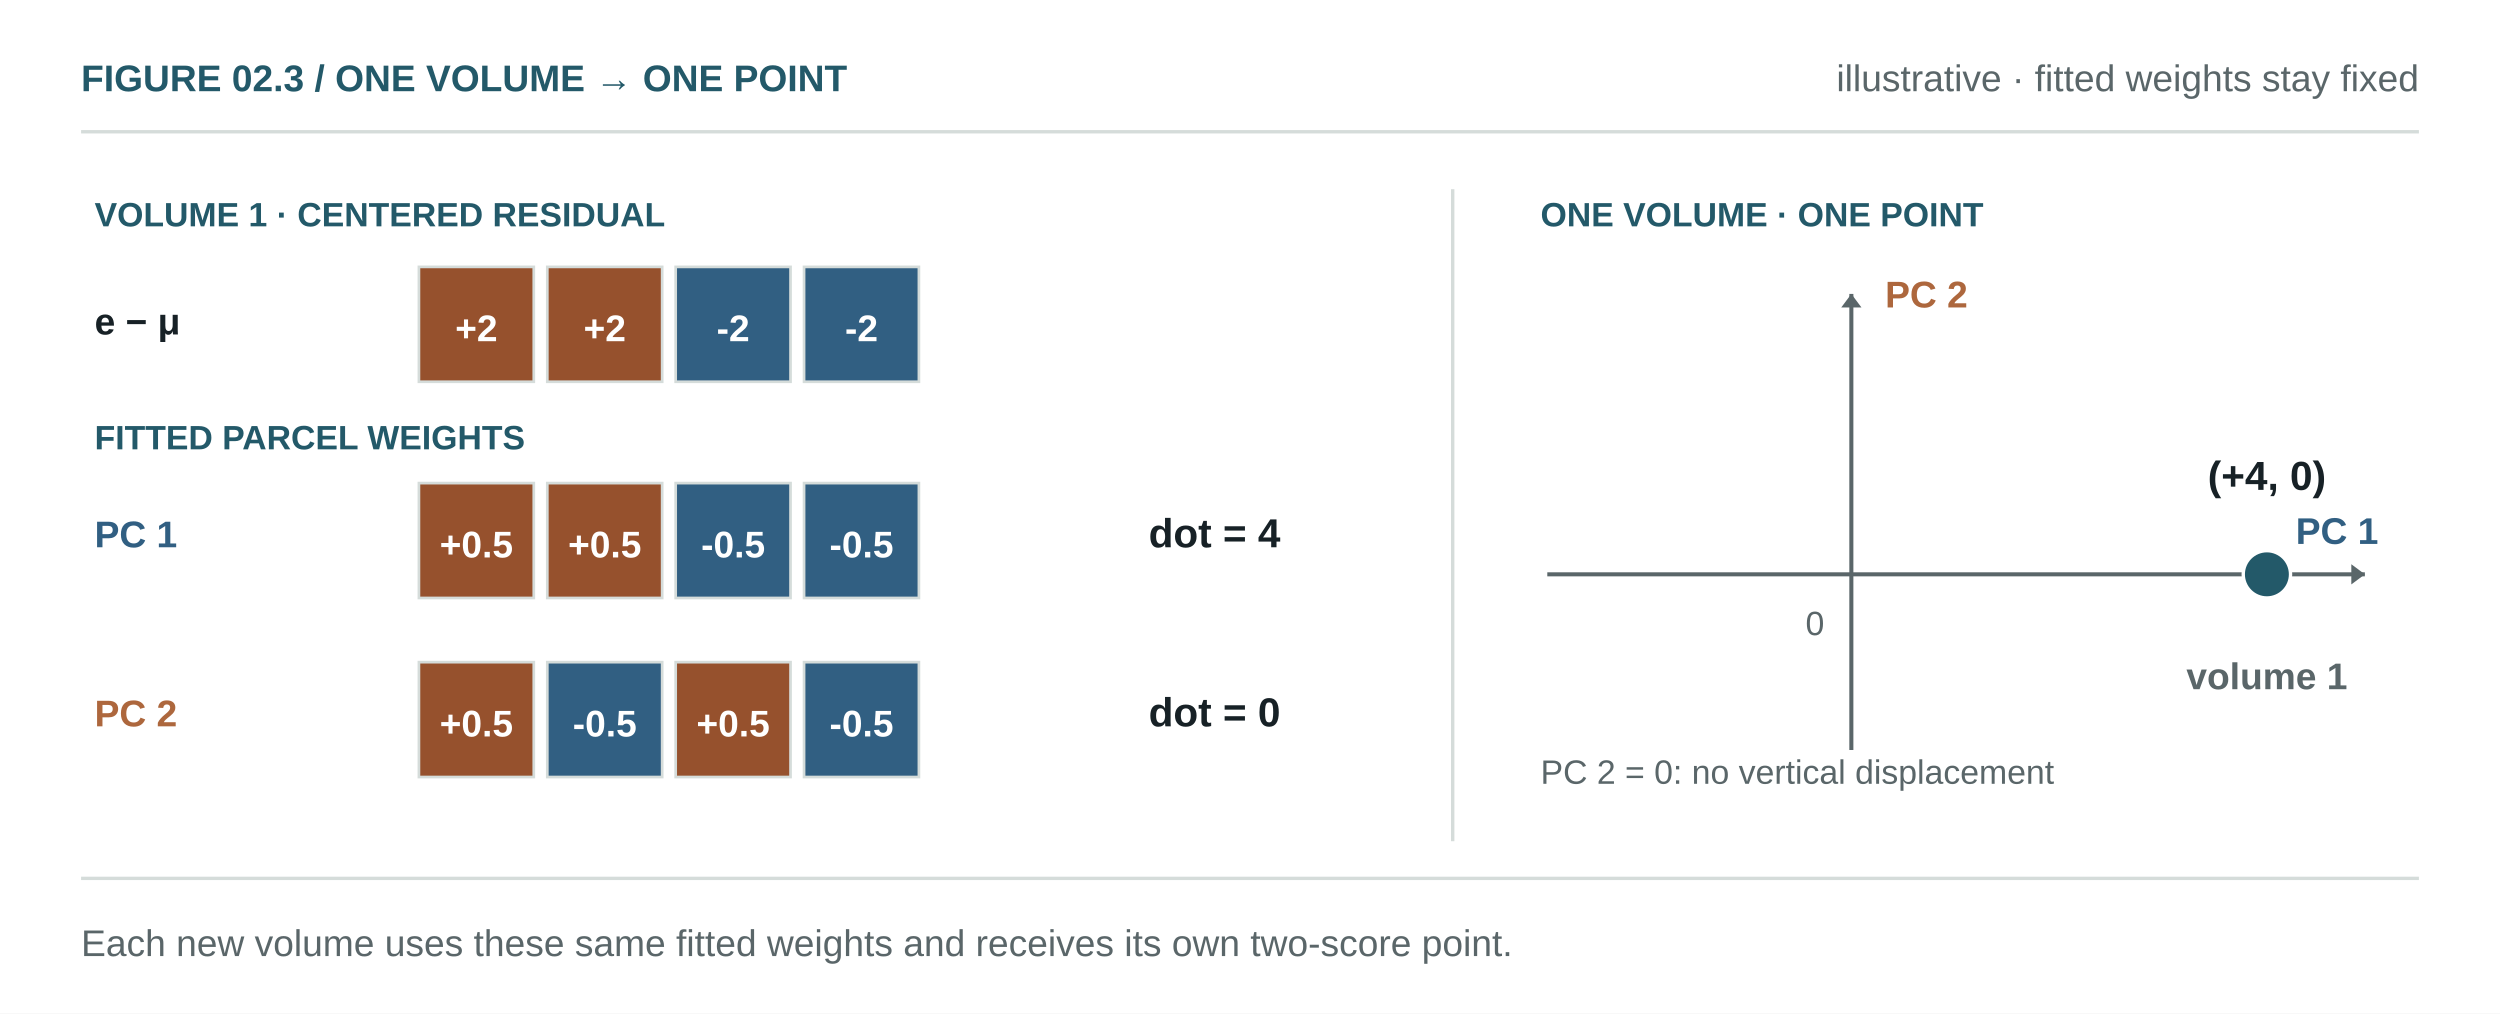
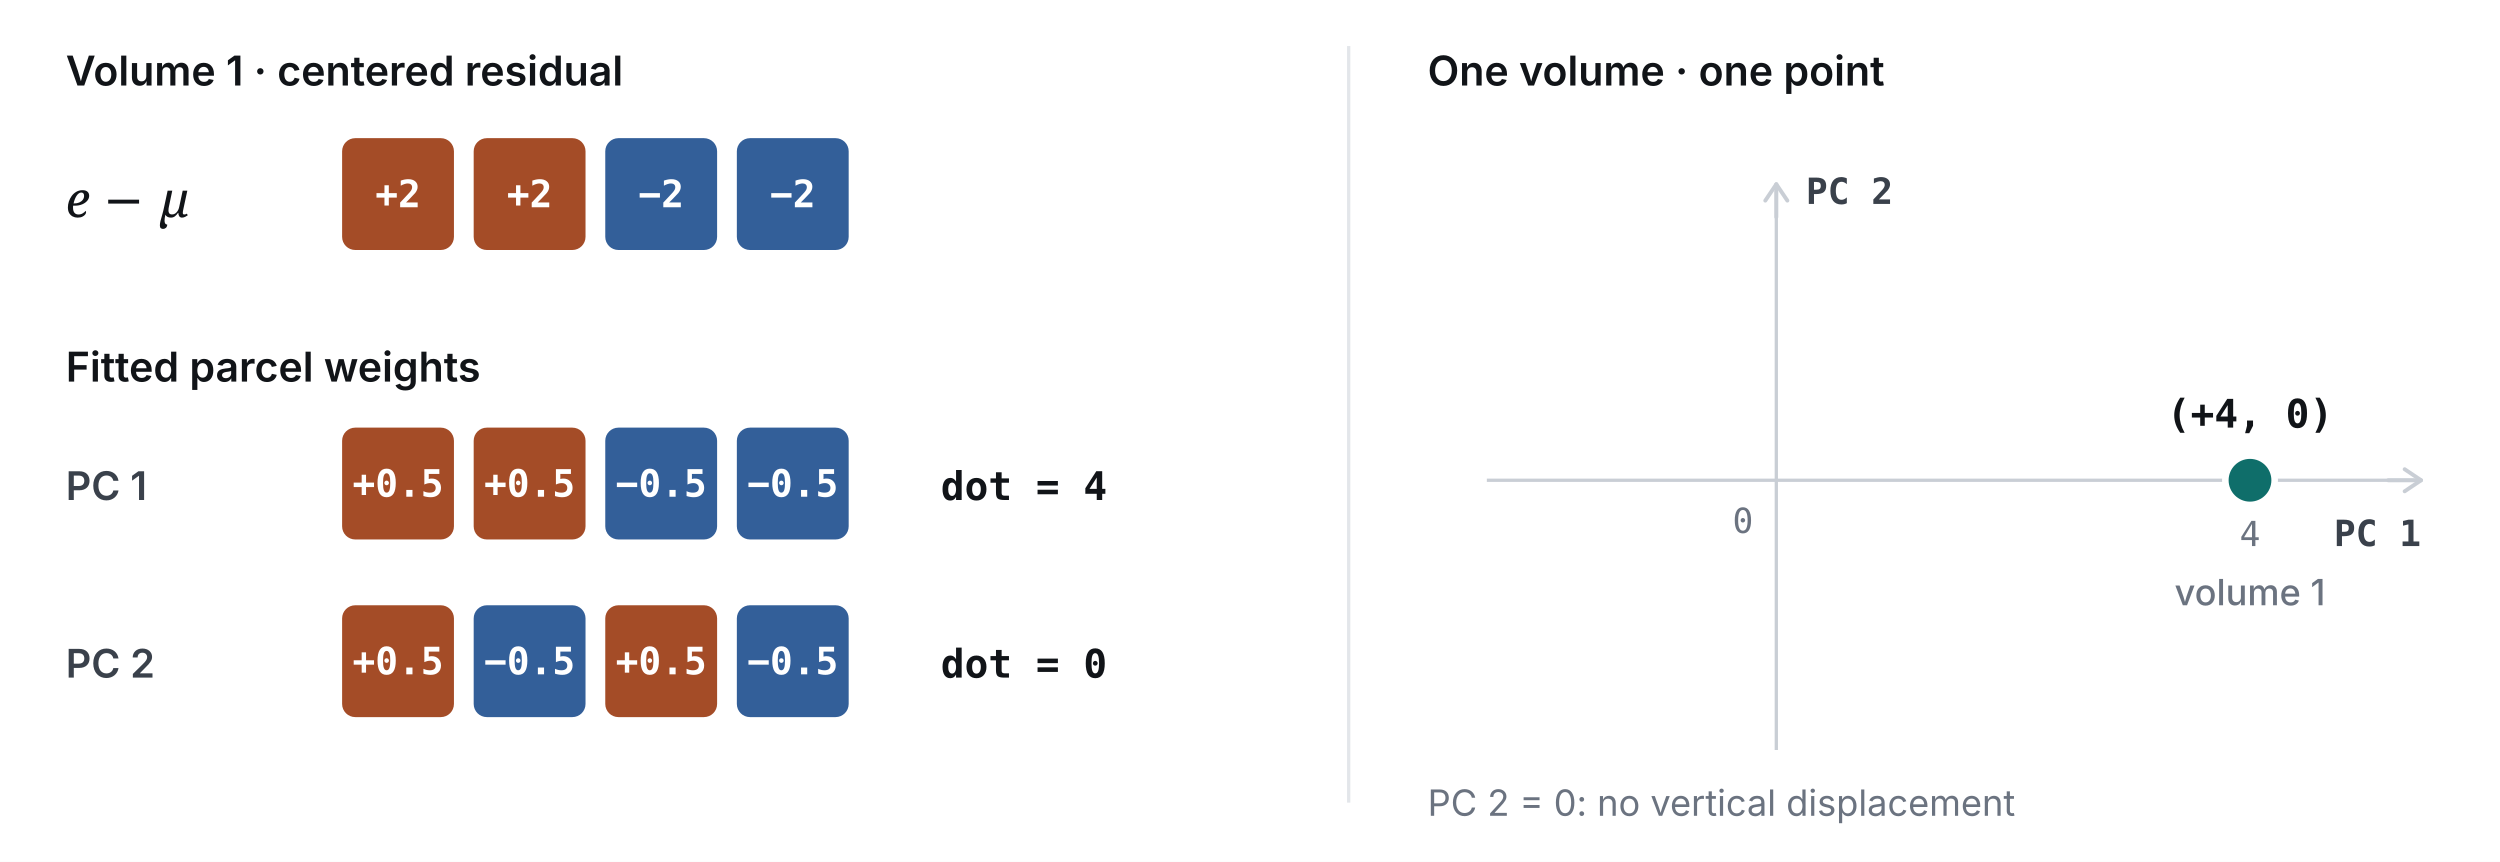
- <svg xmlns="http://www.w3.org/2000/svg" width="740" height="300" viewBox="0 0 740 300" role="img" aria-labelledby="title desc">
-   <rect width="740" height="300" fill="#ffffff" />
-   <text x="24.00" y="27.00" fill="#235969" font-size="11" font-weight="700" text-anchor="start" font-family="-apple-system,BlinkMacSystemFont,Segoe UI,Arial,sans-serif">FIGURE 02.3 / ONE VOLUME → ONE POINT</text>
-   <text x="716.00" y="27.00" fill="#5a6669" font-size="11" font-weight="400" text-anchor="end" font-family="-apple-system,BlinkMacSystemFont,Segoe UI,Arial,sans-serif">illustrative · fitted weights stay fixed</text>
-   <line x1="24.00" y1="39.00" x2="716.00" y2="39.00" stroke="#d5dcda" stroke-width="1" opacity="1" />
-   <text x="28.00" y="67.00" fill="#235969" font-size="10" font-weight="700" text-anchor="start" font-family="-apple-system,BlinkMacSystemFont,Segoe UI,Arial,sans-serif">VOLUME 1 · CENTERED RESIDUAL</text>
-   <text x="28.00" y="99.00" fill="#172126" font-size="11" font-weight="600" text-anchor="start" font-family="-apple-system,BlinkMacSystemFont,Segoe UI,Arial,sans-serif">e − μ</text>
-   <rect x="124.00" y="79.00" width="34.00" height="34.00" fill="#96512d" stroke="#d5dcda" stroke-width="0.8" />
-   <text x="141.00" y="101.00" fill="#ffffff" font-size="11" font-weight="700" text-anchor="middle" font-family="-apple-system,BlinkMacSystemFont,Segoe UI,Arial,sans-serif">+2</text>
-   <rect x="162.00" y="79.00" width="34.00" height="34.00" fill="#96512d" stroke="#d5dcda" stroke-width="0.8" />
-   <text x="179.00" y="101.00" fill="#ffffff" font-size="11" font-weight="700" text-anchor="middle" font-family="-apple-system,BlinkMacSystemFont,Segoe UI,Arial,sans-serif">+2</text>
-   <rect x="200.00" y="79.00" width="34.00" height="34.00" fill="#315f82" stroke="#d5dcda" stroke-width="0.8" />
-   <text x="217.00" y="101.00" fill="#ffffff" font-size="11" font-weight="700" text-anchor="middle" font-family="-apple-system,BlinkMacSystemFont,Segoe UI,Arial,sans-serif">-2</text>
-   <rect x="238.00" y="79.00" width="34.00" height="34.00" fill="#315f82" stroke="#d5dcda" stroke-width="0.8" />
-   <text x="255.00" y="101.00" fill="#ffffff" font-size="11" font-weight="700" text-anchor="middle" font-family="-apple-system,BlinkMacSystemFont,Segoe UI,Arial,sans-serif">-2</text>
-   <text x="28.00" y="133.00" fill="#235969" font-size="10" font-weight="700" text-anchor="start" font-family="-apple-system,BlinkMacSystemFont,Segoe UI,Arial,sans-serif">FITTED PARCEL WEIGHTS</text>
-   <text x="28.00" y="162.00" fill="#315f82" font-size="11" font-weight="700" text-anchor="start" font-family="-apple-system,BlinkMacSystemFont,Segoe UI,Arial,sans-serif">PC 1</text>
-   <rect x="124.00" y="143.00" width="34.00" height="34.00" fill="#96512d" stroke="#d5dcda" stroke-width="0.8" />
-   <text x="141.00" y="165.00" fill="#ffffff" font-size="11" font-weight="700" text-anchor="middle" font-family="-apple-system,BlinkMacSystemFont,Segoe UI,Arial,sans-serif">+0.5</text>
-   <rect x="162.00" y="143.00" width="34.00" height="34.00" fill="#96512d" stroke="#d5dcda" stroke-width="0.8" />
-   <text x="179.00" y="165.00" fill="#ffffff" font-size="11" font-weight="700" text-anchor="middle" font-family="-apple-system,BlinkMacSystemFont,Segoe UI,Arial,sans-serif">+0.5</text>
-   <rect x="200.00" y="143.00" width="34.00" height="34.00" fill="#315f82" stroke="#d5dcda" stroke-width="0.8" />
-   <text x="217.00" y="165.00" fill="#ffffff" font-size="11" font-weight="700" text-anchor="middle" font-family="-apple-system,BlinkMacSystemFont,Segoe UI,Arial,sans-serif">-0.5</text>
-   <rect x="238.00" y="143.00" width="34.00" height="34.00" fill="#315f82" stroke="#d5dcda" stroke-width="0.8" />
-   <text x="255.00" y="165.00" fill="#ffffff" font-size="11" font-weight="700" text-anchor="middle" font-family="-apple-system,BlinkMacSystemFont,Segoe UI,Arial,sans-serif">-0.5</text>
-   <text x="340.00" y="162.00" fill="#172126" font-size="12" font-weight="700" text-anchor="start" font-family="-apple-system,BlinkMacSystemFont,Segoe UI,Arial,sans-serif">dot = 4</text>
-   <text x="28.00" y="215.00" fill="#ad673d" font-size="11" font-weight="700" text-anchor="start" font-family="-apple-system,BlinkMacSystemFont,Segoe UI,Arial,sans-serif">PC 2</text>
-   <rect x="124.00" y="196.00" width="34.00" height="34.00" fill="#96512d" stroke="#d5dcda" stroke-width="0.8" />
-   <text x="141.00" y="218.00" fill="#ffffff" font-size="11" font-weight="700" text-anchor="middle" font-family="-apple-system,BlinkMacSystemFont,Segoe UI,Arial,sans-serif">+0.5</text>
-   <rect x="162.00" y="196.00" width="34.00" height="34.00" fill="#315f82" stroke="#d5dcda" stroke-width="0.8" />
-   <text x="179.00" y="218.00" fill="#ffffff" font-size="11" font-weight="700" text-anchor="middle" font-family="-apple-system,BlinkMacSystemFont,Segoe UI,Arial,sans-serif">-0.5</text>
-   <rect x="200.00" y="196.00" width="34.00" height="34.00" fill="#96512d" stroke="#d5dcda" stroke-width="0.8" />
-   <text x="217.00" y="218.00" fill="#ffffff" font-size="11" font-weight="700" text-anchor="middle" font-family="-apple-system,BlinkMacSystemFont,Segoe UI,Arial,sans-serif">+0.5</text>
-   <rect x="238.00" y="196.00" width="34.00" height="34.00" fill="#315f82" stroke="#d5dcda" stroke-width="0.8" />
-   <text x="255.00" y="218.00" fill="#ffffff" font-size="11" font-weight="700" text-anchor="middle" font-family="-apple-system,BlinkMacSystemFont,Segoe UI,Arial,sans-serif">-0.5</text>
-   <text x="340.00" y="215.00" fill="#172126" font-size="12" font-weight="700" text-anchor="start" font-family="-apple-system,BlinkMacSystemFont,Segoe UI,Arial,sans-serif">dot = 0</text>
-   <line x1="430.00" y1="56.00" x2="430.00" y2="249.00" stroke="#d5dcda" stroke-width="1" opacity="1" />
-   <text x="456.00" y="67.00" fill="#235969" font-size="10" font-weight="700" text-anchor="start" font-family="-apple-system,BlinkMacSystemFont,Segoe UI,Arial,sans-serif">ONE VOLUME · ONE POINT</text>
-   <line x1="458.00" y1="170.00" x2="700.00" y2="170.00" stroke="#5a6669" stroke-width="1.2" opacity="1" />
-   <polygon points="700.00,170.00 695.99,172.99 695.99,167.01" fill="#5a6669" />
-   <line x1="548.00" y1="222.00" x2="548.00" y2="87.00" stroke="#5a6669" stroke-width="1.2" opacity="1" />
-   <polygon points="548.00,87.00 550.99,91.01 545.01,91.01" fill="#5a6669" />
-   <text x="704.00" y="161.00" fill="#315f82" font-size="11" font-weight="700" text-anchor="end" font-family="-apple-system,BlinkMacSystemFont,Segoe UI,Arial,sans-serif">PC 1</text>
-   <text x="558.00" y="91.00" fill="#ad673d" font-size="11" font-weight="700" text-anchor="start" font-family="-apple-system,BlinkMacSystemFont,Segoe UI,Arial,sans-serif">PC 2</text>
-   <text x="540.00" y="188.00" fill="#5a6669" font-size="10" font-weight="400" text-anchor="end" font-family="-apple-system,BlinkMacSystemFont,Segoe UI,Arial,sans-serif">0</text>
-   <line x1="671.00" y1="164.00" x2="671.00" y2="176.00" stroke="#235969" stroke-width="1.2" opacity="1" />
-   <circle cx="671.00" cy="170.00" r="7.00" fill="#235969" stroke="#ffffff" stroke-width="1" />
-   <text x="671.00" y="145.00" fill="#172126" font-size="12" font-weight="700" text-anchor="middle" font-family="-apple-system,BlinkMacSystemFont,Segoe UI,Arial,sans-serif">(+4, 0)</text>
-   <text x="671.00" y="204.00" fill="#5a6669" font-size="11" font-weight="600" text-anchor="middle" font-family="-apple-system,BlinkMacSystemFont,Segoe UI,Arial,sans-serif">volume 1</text>
-   <text x="456.00" y="232.00" fill="#5a6669" font-size="10" font-weight="400" text-anchor="start" font-family="-apple-system,BlinkMacSystemFont,Segoe UI,Arial,sans-serif">PC 2 = 0: no vertical displacement</text>
-   <line x1="24.00" y1="260.00" x2="716.00" y2="260.00" stroke="#d5dcda" stroke-width="1" opacity="1" />
-   <text x="24.00" y="283.00" fill="#5a6669" font-size="11" font-weight="400" text-anchor="start" font-family="-apple-system,BlinkMacSystemFont,Segoe UI,Arial,sans-serif">Each new volume uses these same fitted weights and receives its own two-score point.</text>
+ <svg xmlns="http://www.w3.org/2000/svg" width="760" height="262" viewBox="0 0 760 262" role="img" aria-labelledby="title desc" font-family="-apple-system,BlinkMacSystemFont,'Segoe UI',Inter,Roboto,Helvetica,Arial,sans-serif">
+   <rect width="760" height="262" fill="#ffffff" />
+   <text x="20.00" y="26.00" fill="#111418" font-size="12.5" font-weight="600" text-anchor="start">Volume 1 · centered residual</text>
+   <text x="20.00" y="66.00" fill="#111418" font-size="15" font-weight="400" text-anchor="start" font-family="Charter,'Bitstream Charter','Iowan Old Style',Georgia,serif" font-style="italic">e − μ</text>
+   <rect x="104.00" y="42.00" width="34.00" height="34.00" fill="#a44c27" rx="4" />
+   <text x="121.00" y="63.00" fill="#ffffff" font-size="11.5" font-weight="600" text-anchor="middle" font-family="'SF Mono',ui-monospace,SFMono-Regular,Menlo,Consolas,monospace">+2</text>
+   <rect x="144.00" y="42.00" width="34.00" height="34.00" fill="#a44c27" rx="4" />
+   <text x="161.00" y="63.00" fill="#ffffff" font-size="11.5" font-weight="600" text-anchor="middle" font-family="'SF Mono',ui-monospace,SFMono-Regular,Menlo,Consolas,monospace">+2</text>
+   <rect x="184.00" y="42.00" width="34.00" height="34.00" fill="#335f99" rx="4" />
+   <text x="201.00" y="63.00" fill="#ffffff" font-size="11.5" font-weight="600" text-anchor="middle" font-family="'SF Mono',ui-monospace,SFMono-Regular,Menlo,Consolas,monospace">−2</text>
+   <rect x="224.00" y="42.00" width="34.00" height="34.00" fill="#335f99" rx="4" />
+   <text x="241.00" y="63.00" fill="#ffffff" font-size="11.5" font-weight="600" text-anchor="middle" font-family="'SF Mono',ui-monospace,SFMono-Regular,Menlo,Consolas,monospace">−2</text>
+   <text x="20.00" y="116.00" fill="#111418" font-size="12.5" font-weight="600" text-anchor="start">Fitted parcel weights</text>
+   <text x="20.00" y="152.00" fill="#3a414b" font-size="12" font-weight="600" text-anchor="start">PC 1</text>
+   <rect x="104.00" y="130.00" width="34.00" height="34.00" fill="#a44c27" rx="4" />
+   <text x="121.00" y="151.00" fill="#ffffff" font-size="11.5" font-weight="600" text-anchor="middle" font-family="'SF Mono',ui-monospace,SFMono-Regular,Menlo,Consolas,monospace">+0.5</text>
+   <rect x="144.00" y="130.00" width="34.00" height="34.00" fill="#a44c27" rx="4" />
+   <text x="161.00" y="151.00" fill="#ffffff" font-size="11.5" font-weight="600" text-anchor="middle" font-family="'SF Mono',ui-monospace,SFMono-Regular,Menlo,Consolas,monospace">+0.5</text>
+   <rect x="184.00" y="130.00" width="34.00" height="34.00" fill="#335f99" rx="4" />
+   <text x="201.00" y="151.00" fill="#ffffff" font-size="11.5" font-weight="600" text-anchor="middle" font-family="'SF Mono',ui-monospace,SFMono-Regular,Menlo,Consolas,monospace">−0.5</text>
+   <rect x="224.00" y="130.00" width="34.00" height="34.00" fill="#335f99" rx="4" />
+   <text x="241.00" y="151.00" fill="#ffffff" font-size="11.5" font-weight="600" text-anchor="middle" font-family="'SF Mono',ui-monospace,SFMono-Regular,Menlo,Consolas,monospace">−0.5</text>
+   <text x="286.00" y="152.00" fill="#111418" font-size="12" font-weight="600" text-anchor="start" font-family="'SF Mono',ui-monospace,SFMono-Regular,Menlo,Consolas,monospace">dot = 4</text>
+   <text x="20.00" y="206.00" fill="#3a414b" font-size="12" font-weight="600" text-anchor="start">PC 2</text>
+   <rect x="104.00" y="184.00" width="34.00" height="34.00" fill="#a44c27" rx="4" />
+   <text x="121.00" y="205.00" fill="#ffffff" font-size="11.5" font-weight="600" text-anchor="middle" font-family="'SF Mono',ui-monospace,SFMono-Regular,Menlo,Consolas,monospace">+0.5</text>
+   <rect x="144.00" y="184.00" width="34.00" height="34.00" fill="#335f99" rx="4" />
+   <text x="161.00" y="205.00" fill="#ffffff" font-size="11.5" font-weight="600" text-anchor="middle" font-family="'SF Mono',ui-monospace,SFMono-Regular,Menlo,Consolas,monospace">−0.5</text>
+   <rect x="184.00" y="184.00" width="34.00" height="34.00" fill="#a44c27" rx="4" />
+   <text x="201.00" y="205.00" fill="#ffffff" font-size="11.5" font-weight="600" text-anchor="middle" font-family="'SF Mono',ui-monospace,SFMono-Regular,Menlo,Consolas,monospace">+0.5</text>
+   <rect x="224.00" y="184.00" width="34.00" height="34.00" fill="#335f99" rx="4" />
+   <text x="241.00" y="205.00" fill="#ffffff" font-size="11.5" font-weight="600" text-anchor="middle" font-family="'SF Mono',ui-monospace,SFMono-Regular,Menlo,Consolas,monospace">−0.5</text>
+   <text x="286.00" y="206.00" fill="#111418" font-size="12" font-weight="600" text-anchor="start" font-family="'SF Mono',ui-monospace,SFMono-Regular,Menlo,Consolas,monospace">dot = 0</text>
+   <line x1="410.00" y1="14.00" x2="410.00" y2="244.00" stroke="#e3e6ea" stroke-width="1" opacity="1" stroke-linecap="butt" />
+   <text x="434.00" y="26.00" fill="#111418" font-size="12.5" font-weight="600" text-anchor="start">One volume · one point</text>
+   <line x1="452.00" y1="146.00" x2="734.00" y2="146.00" stroke="#c9ced5" stroke-width="1" opacity="1" stroke-linecap="butt" />
+   <line x1="540.00" y1="228.00" x2="540.00" y2="58.00" stroke="#c9ced5" stroke-width="1" opacity="1" stroke-linecap="butt" />
+   <line x1="726.00" y1="146.00" x2="736.00" y2="146.00" stroke="#c9ced5" stroke-width="1.2" opacity="1" stroke-linecap="round" />
+   <polyline points="731.02,149.35 736.00,146.00 731.02,142.65" fill="none" stroke="#c9ced5" stroke-width="1.2" stroke-linejoin="round" stroke-linecap="round" opacity="1" />
+   <line x1="540.00" y1="66.00" x2="540.00" y2="56.00" stroke="#c9ced5" stroke-width="1.2" opacity="1" stroke-linecap="round" />
+   <polyline points="543.35,60.98 540.00,56.00 536.65,60.98" fill="none" stroke="#c9ced5" stroke-width="1.2" stroke-linejoin="round" stroke-linecap="round" opacity="1" />
+   <text x="736.00" y="166.00" fill="#3a414b" font-size="11" font-weight="600" text-anchor="end" font-family="'SF Mono',ui-monospace,SFMono-Regular,Menlo,Consolas,monospace">PC 1</text>
+   <text x="549.00" y="62.00" fill="#3a414b" font-size="11" font-weight="600" text-anchor="start" font-family="'SF Mono',ui-monospace,SFMono-Regular,Menlo,Consolas,monospace">PC 2</text>
+   <text x="533.00" y="162.00" fill="#6b7380" font-size="10.5" font-weight="400" text-anchor="end" font-family="'SF Mono',ui-monospace,SFMono-Regular,Menlo,Consolas,monospace">0</text>
+   <line x1="684.00" y1="141.00" x2="684.00" y2="151.00" stroke="#c9ced5" stroke-width="1" opacity="1" stroke-linecap="butt" />
+   <text x="684.00" y="166.00" fill="#6b7380" font-size="10.5" font-weight="400" text-anchor="middle" font-family="'SF Mono',ui-monospace,SFMono-Regular,Menlo,Consolas,monospace">4</text>
+   <circle cx="684.00" cy="146.00" r="8.50" fill="#ffffff" />
+   <circle cx="684.00" cy="146.00" r="6.50" fill="#0f6e6a" />
+   <text x="684.00" y="130.00" fill="#111418" font-size="12" font-weight="600" text-anchor="middle" font-family="'SF Mono',ui-monospace,SFMono-Regular,Menlo,Consolas,monospace">(+4, 0)</text>
+   <text x="684.00" y="184.00" fill="#6b7380" font-size="11" font-weight="500" text-anchor="middle">volume 1</text>
+   <text x="434.00" y="248.00" fill="#6b7380" font-size="11" font-weight="400" text-anchor="start">PC 2 = 0: no vertical displacement</text>
</svg>
